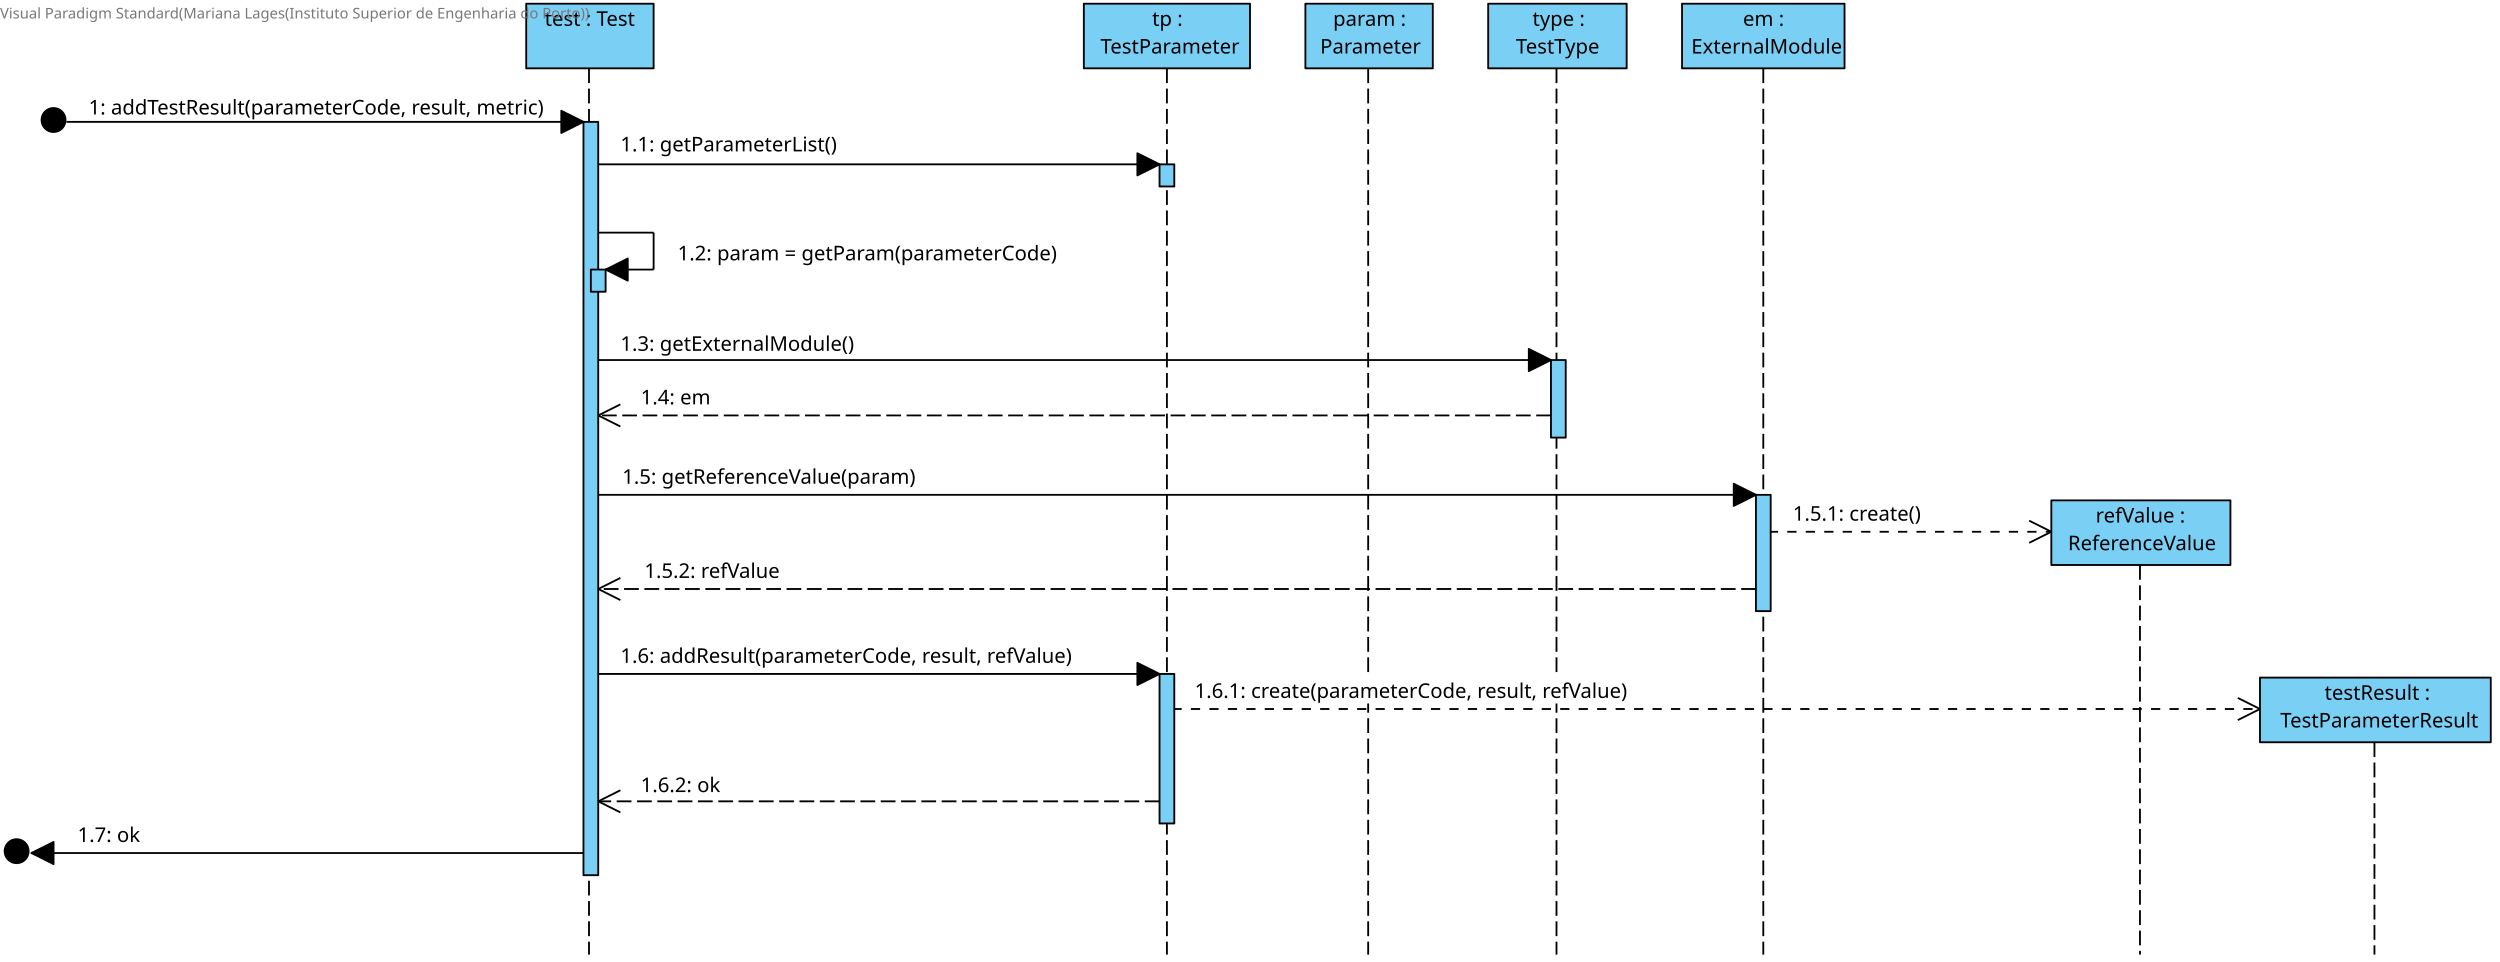
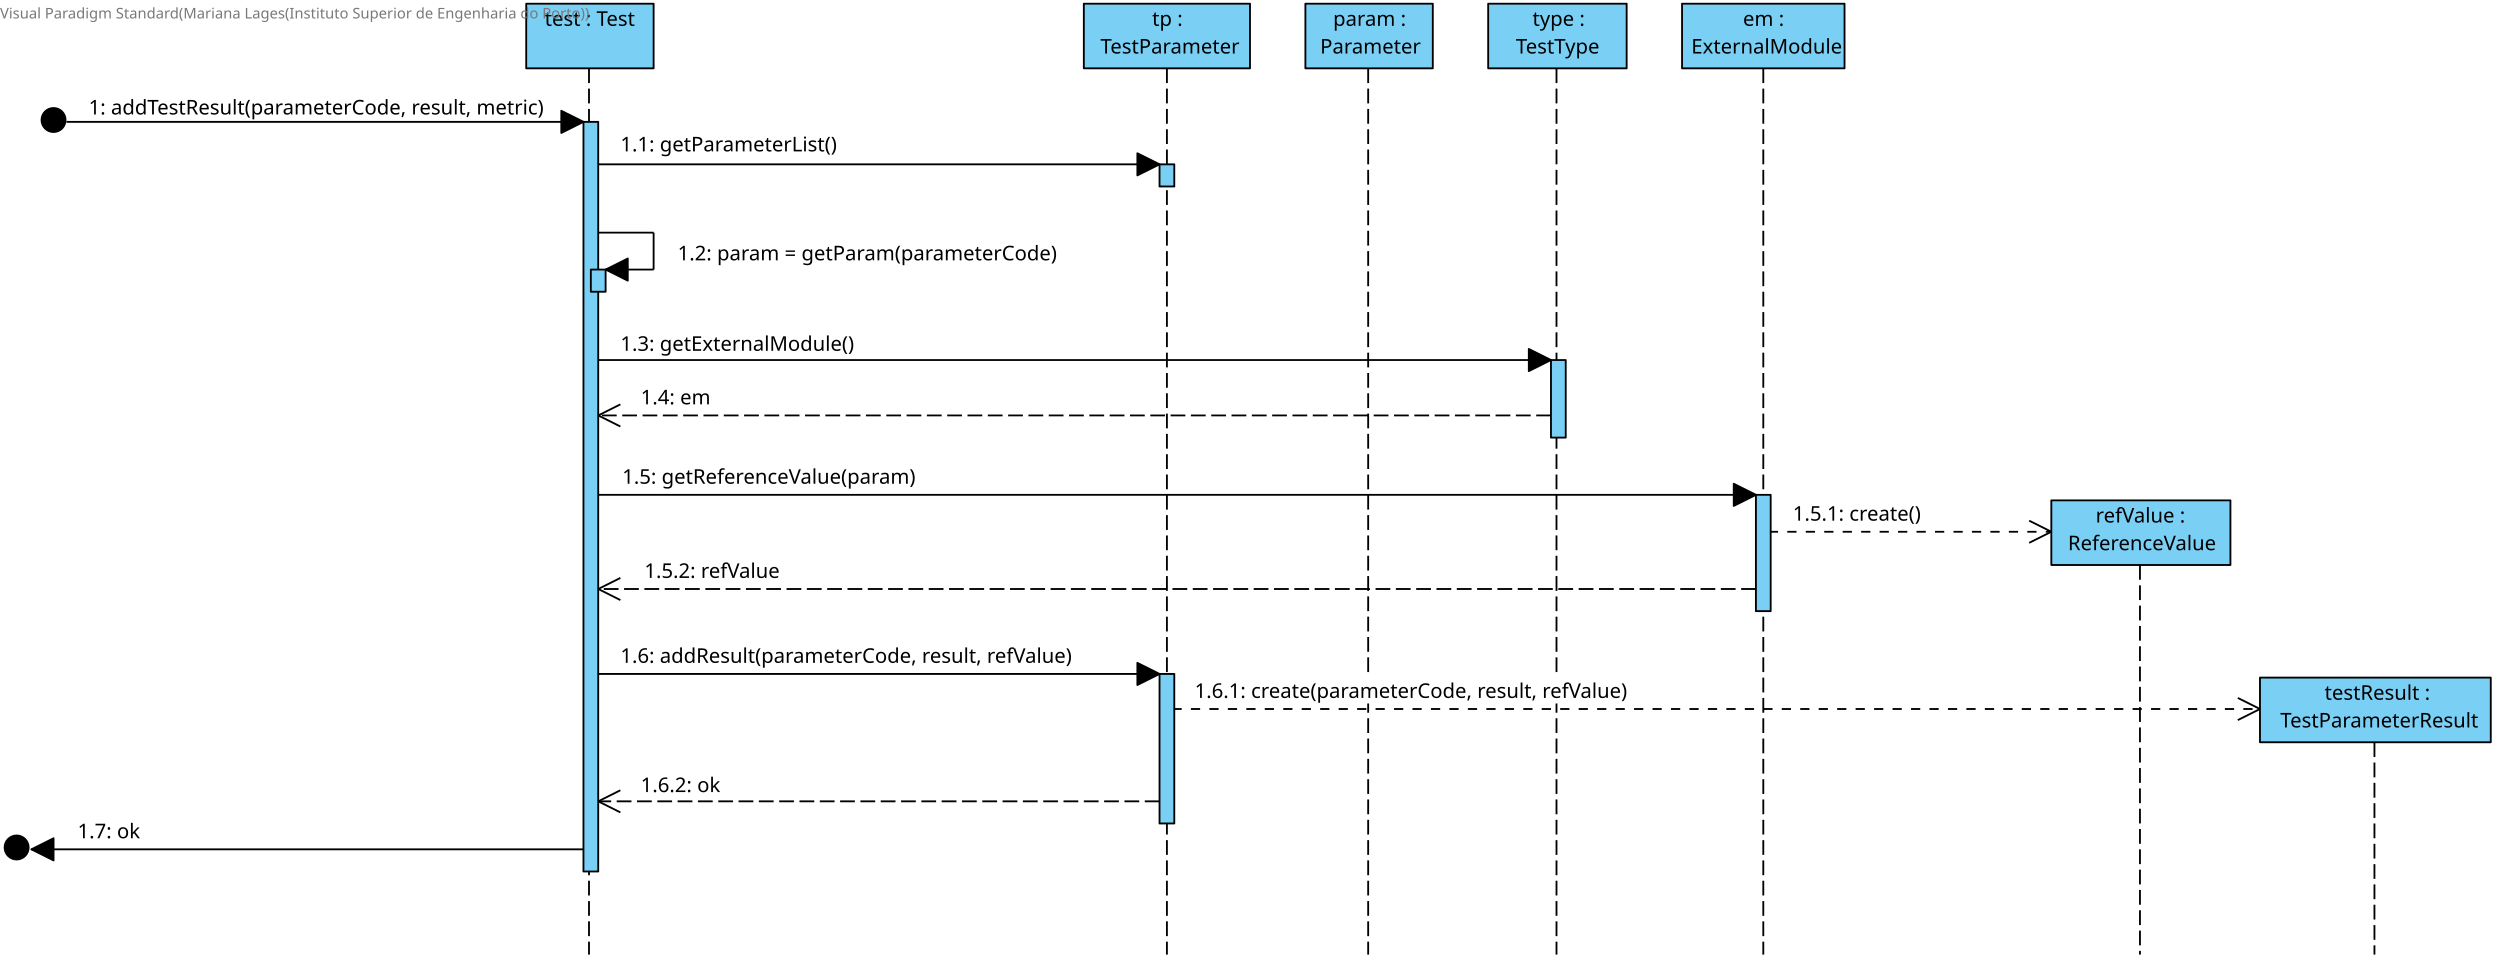
<svg xmlns="http://www.w3.org/2000/svg" fill-opacity="0" color-rendering="auto" color-interpolation="auto" text-rendering="auto" stroke="rgb(0,0,0)" stroke-linecap="square" width="1354" stroke-miterlimit="10" shape-rendering="auto" stroke-opacity="0" fill="rgb(0,0,0)" stroke-dasharray="none" font-weight="normal" stroke-width="1" height="521" font-family="'Dialog'" font-style="normal" stroke-linejoin="miter" font-size="12px" stroke-dashoffset="0" image-rendering="auto">
  <defs id="genericDefs" />
  <g>
    <defs id="defs1">
      <clipPath clipPathUnits="userSpaceOnUse" id="clipPath1">
        <path d="M-7 -7 L81 -7 L81 526 L-7 526 L-7 -7 Z" />
      </clipPath>
      <clipPath clipPathUnits="userSpaceOnUse" id="clipPath2">
-         <path d="M-7 -7 L19 -7 L19 419 L-7 419 L-7 -7 Z" />
+         <path d="M-7 -7 L19 -7 L19 417 L-7 417 L-7 -7 Z" />
      </clipPath>
      <clipPath clipPathUnits="userSpaceOnUse" id="clipPath3">
        <path d="M-7 -7 L102 -7 L102 526 L-7 526 L-7 -7 Z" />
      </clipPath>
      <clipPath clipPathUnits="userSpaceOnUse" id="clipPath4">
        <path d="M-7 -7 L87 -7 L87 526 L-7 526 L-7 -7 Z" />
      </clipPath>
      <clipPath clipPathUnits="userSpaceOnUse" id="clipPath5">
        <path d="M-7 -7 L19 -7 L19 53 L-7 53 L-7 -7 Z" />
      </clipPath>
      <clipPath clipPathUnits="userSpaceOnUse" id="clipPath6">
        <path d="M-7 -7 L100 -7 L100 526 L-7 526 L-7 -7 Z" />
      </clipPath>
      <clipPath clipPathUnits="userSpaceOnUse" id="clipPath7">
        <path d="M-7 -7 L19 -7 L19 74 L-7 74 L-7 -7 Z" />
      </clipPath>
      <clipPath clipPathUnits="userSpaceOnUse" id="clipPath8">
        <path d="M-7 -7 L109 -7 L109 257 L-7 257 L-7 -7 Z" />
      </clipPath>
      <clipPath clipPathUnits="userSpaceOnUse" id="clipPath9">
        <path d="M-7 -7 L19 -7 L19 92 L-7 92 L-7 -7 Z" />
      </clipPath>
      <clipPath clipPathUnits="userSpaceOnUse" id="clipPath10">
        <path d="M-7 -7 L137 -7 L137 161 L-7 161 L-7 -7 Z" />
      </clipPath>
      <clipPath clipPathUnits="userSpaceOnUse" id="clipPath11">
        <path d="M-7 -7 L26 -7 L26 31 L-7 31 L-7 -7 Z" />
      </clipPath>
      <clipPath clipPathUnits="userSpaceOnUse" id="clipPath12">
        <path d="M-7 -7 L19 -7 L19 23 L-7 23 L-7 -7 Z" />
      </clipPath>
      <clipPath clipPathUnits="userSpaceOnUse" id="clipPath13">
        <path d="M-70 -15 L140 -15 L140 30 L-70 30 L-70 -15 Z" />
      </clipPath>
      <clipPath clipPathUnits="userSpaceOnUse" id="clipPath14">
        <path d="M-91 -30 L182 -30 L182 60 L-91 60 L-91 -30 Z" />
      </clipPath>
      <clipPath clipPathUnits="userSpaceOnUse" id="clipPath15">
        <path d="M-76 -30 L152 -30 L152 60 L-76 60 L-76 -30 Z" />
      </clipPath>
      <clipPath clipPathUnits="userSpaceOnUse" id="clipPath16">
        <path d="M-89 -30 L178 -30 L178 60 L-89 60 L-89 -30 Z" />
      </clipPath>
      <clipPath clipPathUnits="userSpaceOnUse" id="clipPath17">
        <path d="M-98 -30 L196 -30 L196 60 L-98 60 L-98 -30 Z" />
      </clipPath>
      <clipPath clipPathUnits="userSpaceOnUse" id="clipPath18">
        <path d="M-126 -30 L252 -30 L252 60 L-126 60 L-126 -30 Z" />
      </clipPath>
      <clipPath clipPathUnits="userSpaceOnUse" id="clipPath19">
        <path d="M-70 -30 L140 -30 L140 60 L-70 60 L-70 -30 Z" />
      </clipPath>
      <clipPath clipPathUnits="userSpaceOnUse" id="clipPath20">
        <path d="M0 0 L620 0 L620 104 L0 104 L0 0 Z" />
      </clipPath>
      <clipPath clipPathUnits="userSpaceOnUse" id="clipPath21">
        <path d="M194 33 L194 48 L53 48 L53 33 ZM120 62 L120 77 L63 77 L63 62 ZM0 0 L0 104 L620 104 L620 0 Z" />
      </clipPath>
      <clipPath clipPathUnits="userSpaceOnUse" id="clipPath22">
        <path d="M194 3 L194 18 L53 18 L53 3 ZM120 32 L120 47 L63 47 L63 32 ZM229 75 L229 90 L54 90 L54 75 ZM0 0 L0 104 L620 104 L620 0 Z" />
      </clipPath>
      <clipPath clipPathUnits="userSpaceOnUse" id="clipPath23">
        <path d="M0 0 L731 0 L731 104 L0 104 L0 0 Z" />
      </clipPath>
      <clipPath clipPathUnits="userSpaceOnUse" id="clipPath24">
        <path d="M229 32 L229 47 L54 47 L54 32 ZM157 83 L157 98 L65 98 L65 83 ZM0 0 L0 104 L731 104 L731 67 L688 67 L688 52 L731 52 L731 0 L120 0 L120 4 L63 4 L63 0 Z" />
      </clipPath>
      <clipPath clipPathUnits="userSpaceOnUse" id="clipPath25">
        <path d="M0 0 L256 0 L256 104 L0 104 L0 0 Z" />
      </clipPath>
      <clipPath clipPathUnits="userSpaceOnUse" id="clipPath26">
        <path d="M142 32 L142 47 L53 47 L53 32 ZM0 0 L0 104 L256 104 L256 63 L202 63 L202 33 L256 33 L256 0 Z" />
      </clipPath>
      <clipPath clipPathUnits="userSpaceOnUse" id="clipPath27">
        <path d="M157 32 L157 47 L65 47 L65 32 ZM307 78 L307 93 L52 93 L52 78 ZM0 0 L0 104 L364 104 L364 97 L610 97 L610 104 L731 104 L731 16 L688 16 L688 1 L731 1 L731 0 Z" />
      </clipPath>
      <clipPath clipPathUnits="userSpaceOnUse" id="clipPath28">
        <path d="M0 0 L408 0 L408 104 L0 104 L0 0 Z" />
      </clipPath>
      <clipPath clipPathUnits="userSpaceOnUse" id="clipPath29">
        <path d="M307 32 L307 47 L52 47 L52 32 ZM0 0 L0 104 L64 104 L64 102 L127 102 L127 104 L408 104 L408 66 L364 66 L364 51 L408 51 L408 0 L157 0 L157 1 L65 1 L65 0 Z" />
      </clipPath>
      <clipPath clipPathUnits="userSpaceOnUse" id="clipPath30">
        <path d="M0 0 L692 0 L692 104 L0 104 L0 0 Z" />
      </clipPath>
      <clipPath clipPathUnits="userSpaceOnUse" id="clipPath31">
        <path d="M298 32 L298 47 L52 47 L52 32 ZM0 0 L0 104 L692 104 L692 63 L638 63 L638 33 L692 33 L692 0 Z" />
      </clipPath>
      <clipPath clipPathUnits="userSpaceOnUse" id="clipPath32">
        <path d="M127 33 L127 48 L64 48 L64 33 ZM0 0 L0 104 L408 104 L408 0 Z" />
      </clipPath>
      <clipPath clipPathUnits="userSpaceOnUse" id="clipPath33">
        <path d="M0 0 L384 0 L384 104 L0 104 L0 0 Z" />
      </clipPath>
      <clipPath clipPathUnits="userSpaceOnUse" id="clipPath34">
        <path d="M308 34 L308 49 L52 49 L52 34 ZM0 0 L0 104 L384 104 L384 69 L341 69 L341 54 L384 54 L384 0 L369 0 L369 1 L299 1 L299 0 Z" />
      </clipPath>
      <clipPath clipPathUnits="userSpaceOnUse" id="clipPath35">
        <path d="M0 0 L403 0 L403 104 L0 104 L0 0 Z" />
      </clipPath>
      <clipPath clipPathUnits="userSpaceOnUse" id="clipPath36">
-         <path d="M120 32 L120 47 L66 47 L66 32 ZM0 0 L0 104 L403 104 L403 20 L371 20 L371 5 L403 5 L403 0 Z" />
+         <path d="M120 32 L120 47 L66 47 L66 32 ZM0 0 L0 104 L403 104 L403 22 L371 22 L371 7 L403 7 L403 0 Z" />
      </clipPath>
      <clipPath clipPathUnits="userSpaceOnUse" id="clipPath37">
        <path d="M186 31 L186 46 L53 46 L53 31 ZM0 0 L0 11 L20 11 L20 26 L0 26 L0 104 L83 104 L83 90 L300 90 L300 104 L408 104 L408 0 Z" />
      </clipPath>
      <clipPath clipPathUnits="userSpaceOnUse" id="clipPath38">
        <path d="M0 0 L134 0 L134 124 L0 124 L0 0 Z" />
      </clipPath>
      <clipPath clipPathUnits="userSpaceOnUse" id="clipPath39">
        <path d="M0 0 L0 124 L134 124 L134 117 L53 117 L53 102 L134 102 L134 68 L83 68 L83 53 L134 53 L134 9 L53 9 L53 0 Z" />
      </clipPath>
      <clipPath clipPathUnits="userSpaceOnUse" id="clipPath40">
        <path d="M-217 -15 L434 -15 L434 30 L-217 30 L-217 -15 Z" />
      </clipPath>
      <clipPath clipPathUnits="userSpaceOnUse" id="clipPath41">
        <path d="M-133 -15 L266 -15 L266 30 L-133 30 L-133 -15 Z" />
      </clipPath>
      <clipPath clipPathUnits="userSpaceOnUse" id="clipPath42">
        <path d="M-54 -15 L108 -15 L108 30 L-54 30 L-54 -15 Z" />
      </clipPath>
      <clipPath clipPathUnits="userSpaceOnUse" id="clipPath43">
        <path d="M-256 -15 L512 -15 L512 30 L-256 30 L-256 -15 Z" />
      </clipPath>
      <clipPath clipPathUnits="userSpaceOnUse" id="clipPath44">
        <path d="M-63 -15 L126 -15 L126 30 L-63 30 L-63 -15 Z" />
      </clipPath>
      <clipPath clipPathUnits="userSpaceOnUse" id="clipPath45">
        <path d="M-246 -15 L492 -15 L492 30 L-246 30 L-246 -15 Z" />
      </clipPath>
      <clipPath clipPathUnits="userSpaceOnUse" id="clipPath46">
        <path d="M-255 -15 L510 -15 L510 30 L-255 30 L-255 -15 Z" />
      </clipPath>
      <clipPath clipPathUnits="userSpaceOnUse" id="clipPath47">
        <path d="M-92 -15 L184 -15 L184 30 L-92 30 L-92 -15 Z" />
      </clipPath>
      <clipPath clipPathUnits="userSpaceOnUse" id="clipPath48">
        <path d="M-89 -15 L178 -15 L178 30 L-89 30 L-89 -15 Z" />
      </clipPath>
      <clipPath clipPathUnits="userSpaceOnUse" id="clipPath49">
        <path d="M-175 -15 L350 -15 L350 30 L-175 30 L-175 -15 Z" />
      </clipPath>
      <clipPath clipPathUnits="userSpaceOnUse" id="clipPath50">
        <path d="M-57 -15 L114 -15 L114 30 L-57 30 L-57 -15 Z" />
      </clipPath>
      <clipPath clipPathUnits="userSpaceOnUse" id="clipPath51">
        <path d="M-141 -15 L282 -15 L282 30 L-141 30 L-141 -15 Z" />
      </clipPath>
    </defs>
    <g fill="white" text-rendering="geometricPrecision" fill-opacity="1" stroke-opacity="1" stroke="white">
      <rect x="0" width="1354" height="521" y="0" stroke="none" />
    </g>
    <g font-size="11px" transform="translate(285,2)" fill-opacity="1" fill="rgb(122,207,245)" text-rendering="geometricPrecision" image-rendering="optimizeQuality" font-family="sans-serif" stroke="rgb(122,207,245)" stroke-opacity="1">
      <rect x="0" width="69" height="35" y="0" clip-path="url(#clipPath1)" stroke="none" />
    </g>
    <g stroke-linecap="butt" font-size="11px" transform="translate(285,2)" fill-opacity="1" fill="black" text-rendering="geometricPrecision" image-rendering="optimizeQuality" font-family="sans-serif" stroke-linejoin="round" stroke="black" stroke-opacity="1" stroke-miterlimit="0">
      <rect fill="none" x="0" width="69" height="35" y="0" clip-path="url(#clipPath1)" />
      <line clip-path="url(#clipPath1)" fill="none" x1="34" x2="34" y1="35" y2="515" stroke-linejoin="bevel" stroke-dasharray="8,3" />
    </g>
    <g font-size="11px" transform="translate(316,66)" fill-opacity="1" fill="rgb(122,207,245)" text-rendering="geometricPrecision" image-rendering="optimizeQuality" font-family="sans-serif" stroke="rgb(122,207,245)" stroke-opacity="1">
-       <rect x="0" width="8" height="408" y="0" clip-path="url(#clipPath2)" stroke="none" />
+       <rect x="0" width="8" height="406" y="0" clip-path="url(#clipPath2)" stroke="none" />
    </g>
    <g stroke-linecap="butt" font-size="11px" transform="translate(316,66)" fill-opacity="1" fill="black" text-rendering="geometricPrecision" image-rendering="optimizeQuality" font-family="sans-serif" stroke-linejoin="round" stroke="black" stroke-opacity="1" stroke-miterlimit="0">
-       <rect fill="none" x="0" width="8" height="408" y="0" clip-path="url(#clipPath2)" />
+       <rect fill="none" x="0" width="8" height="406" y="0" clip-path="url(#clipPath2)" />
    </g>
    <g font-size="11px" transform="translate(587,2)" fill-opacity="1" fill="rgb(122,207,245)" text-rendering="geometricPrecision" image-rendering="optimizeQuality" font-family="sans-serif" stroke="rgb(122,207,245)" stroke-opacity="1">
      <rect x="0" width="90" height="35" y="0" clip-path="url(#clipPath3)" stroke="none" />
    </g>
    <g stroke-linecap="butt" font-size="11px" transform="translate(587,2)" fill-opacity="1" fill="black" text-rendering="geometricPrecision" image-rendering="optimizeQuality" font-family="sans-serif" stroke-linejoin="round" stroke="black" stroke-opacity="1" stroke-miterlimit="0">
      <rect fill="none" x="0" width="90" height="35" y="0" clip-path="url(#clipPath3)" />
      <line clip-path="url(#clipPath3)" fill="none" x1="45" x2="45" y1="35" y2="515" stroke-linejoin="bevel" stroke-dasharray="8,3" />
    </g>
    <g font-size="11px" transform="translate(806,2)" fill-opacity="1" fill="rgb(122,207,245)" text-rendering="geometricPrecision" image-rendering="optimizeQuality" font-family="sans-serif" stroke="rgb(122,207,245)" stroke-opacity="1">
      <rect x="0" width="75" height="35" y="0" clip-path="url(#clipPath4)" stroke="none" />
    </g>
    <g stroke-linecap="butt" font-size="11px" transform="translate(806,2)" fill-opacity="1" fill="black" text-rendering="geometricPrecision" image-rendering="optimizeQuality" font-family="sans-serif" stroke-linejoin="round" stroke="black" stroke-opacity="1" stroke-miterlimit="0">
      <rect fill="none" x="0" width="75" height="35" y="0" clip-path="url(#clipPath4)" />
      <line clip-path="url(#clipPath4)" fill="none" x1="37" x2="37" y1="35" y2="515" stroke-linejoin="bevel" stroke-dasharray="8,3" />
    </g>
    <g font-size="11px" transform="translate(840,195)" fill-opacity="1" fill="rgb(122,207,245)" text-rendering="geometricPrecision" image-rendering="optimizeQuality" font-family="sans-serif" stroke="rgb(122,207,245)" stroke-opacity="1">
      <rect x="0" width="8" height="42" y="0" clip-path="url(#clipPath5)" stroke="none" />
    </g>
    <g stroke-linecap="butt" font-size="11px" transform="translate(840,195)" fill-opacity="1" fill="black" text-rendering="geometricPrecision" image-rendering="optimizeQuality" font-family="sans-serif" stroke-linejoin="round" stroke="black" stroke-opacity="1" stroke-miterlimit="0">
      <rect fill="none" x="0" width="8" height="42" y="0" clip-path="url(#clipPath5)" />
    </g>
    <g font-size="11px" transform="translate(911,2)" fill-opacity="1" fill="rgb(122,207,245)" text-rendering="geometricPrecision" image-rendering="optimizeQuality" font-family="sans-serif" stroke="rgb(122,207,245)" stroke-opacity="1">
      <rect x="0" width="88" height="35" y="0" clip-path="url(#clipPath6)" stroke="none" />
    </g>
    <g stroke-linecap="butt" font-size="11px" transform="translate(911,2)" fill-opacity="1" fill="black" text-rendering="geometricPrecision" image-rendering="optimizeQuality" font-family="sans-serif" stroke-linejoin="round" stroke="black" stroke-opacity="1" stroke-miterlimit="0">
      <rect fill="none" x="0" width="88" height="35" y="0" clip-path="url(#clipPath6)" />
      <line clip-path="url(#clipPath6)" fill="none" x1="44" x2="44" y1="35" y2="515" stroke-linejoin="bevel" stroke-dasharray="8,3" />
    </g>
    <g font-size="11px" transform="translate(951,268)" fill-opacity="1" fill="rgb(122,207,245)" text-rendering="geometricPrecision" image-rendering="optimizeQuality" font-family="sans-serif" stroke="rgb(122,207,245)" stroke-opacity="1">
      <rect x="0" width="8" height="63" y="0" clip-path="url(#clipPath7)" stroke="none" />
    </g>
    <g stroke-linecap="butt" font-size="11px" transform="translate(951,268)" fill-opacity="1" fill="black" text-rendering="geometricPrecision" image-rendering="optimizeQuality" font-family="sans-serif" stroke-linejoin="round" stroke="black" stroke-opacity="1" stroke-miterlimit="0">
      <rect fill="none" x="0" width="8" height="63" y="0" clip-path="url(#clipPath7)" />
    </g>
    <g font-size="11px" transform="translate(1111,271)" fill-opacity="1" fill="rgb(122,207,245)" text-rendering="geometricPrecision" image-rendering="optimizeQuality" font-family="sans-serif" stroke="rgb(122,207,245)" stroke-opacity="1">
      <rect x="0" width="97" height="35" y="0" clip-path="url(#clipPath8)" stroke="none" />
    </g>
    <g stroke-linecap="butt" font-size="11px" transform="translate(1111,271)" fill-opacity="1" fill="black" text-rendering="geometricPrecision" image-rendering="optimizeQuality" font-family="sans-serif" stroke-linejoin="round" stroke="black" stroke-opacity="1" stroke-miterlimit="0">
      <rect fill="none" x="0" width="97" height="35" y="0" clip-path="url(#clipPath8)" />
      <line clip-path="url(#clipPath8)" fill="none" x1="48" x2="48" y1="35" y2="246" stroke-linejoin="bevel" stroke-dasharray="8,3" />
    </g>
    <g font-size="11px" transform="translate(628,365)" fill-opacity="1" fill="rgb(122,207,245)" text-rendering="geometricPrecision" image-rendering="optimizeQuality" font-family="sans-serif" stroke="rgb(122,207,245)" stroke-opacity="1">
      <rect x="0" width="8" height="81" y="0" clip-path="url(#clipPath9)" stroke="none" />
    </g>
    <g stroke-linecap="butt" font-size="11px" transform="translate(628,365)" fill-opacity="1" fill="black" text-rendering="geometricPrecision" image-rendering="optimizeQuality" font-family="sans-serif" stroke-linejoin="round" stroke="black" stroke-opacity="1" stroke-miterlimit="0">
      <rect fill="none" x="0" width="8" height="81" y="0" clip-path="url(#clipPath9)" />
    </g>
    <g font-size="11px" transform="translate(1224,367)" fill-opacity="1" fill="rgb(122,207,245)" text-rendering="geometricPrecision" image-rendering="optimizeQuality" font-family="sans-serif" stroke="rgb(122,207,245)" stroke-opacity="1">
      <rect x="0" width="125" height="35" y="0" clip-path="url(#clipPath10)" stroke="none" />
    </g>
    <g stroke-linecap="butt" font-size="11px" transform="translate(1224,367)" fill-opacity="1" fill="black" text-rendering="geometricPrecision" image-rendering="optimizeQuality" font-family="sans-serif" stroke-linejoin="round" stroke="black" stroke-opacity="1" stroke-miterlimit="0">
      <rect fill="none" x="0" width="125" height="35" y="0" clip-path="url(#clipPath10)" />
      <line clip-path="url(#clipPath10)" fill="none" x1="62" x2="62" y1="35" y2="150" stroke-linejoin="bevel" stroke-dasharray="8,3" />
    </g>
    <g font-size="11px" transform="translate(22,56)" fill-opacity="1" fill="black" text-rendering="geometricPrecision" image-rendering="optimizeQuality" font-family="sans-serif" stroke="black" stroke-opacity="1">
      <circle r="7" clip-path="url(#clipPath11)" cx="7" cy="9" stroke="none" />
    </g>
-     <g font-size="11px" transform="translate(2,452)" fill-opacity="1" fill="black" text-rendering="geometricPrecision" image-rendering="optimizeQuality" font-family="sans-serif" stroke="black" stroke-opacity="1">
+     <g font-size="11px" transform="translate(2,450)" fill-opacity="1" fill="black" text-rendering="geometricPrecision" image-rendering="optimizeQuality" font-family="sans-serif" stroke="black" stroke-opacity="1">
      <circle r="7" clip-path="url(#clipPath11)" cx="7" cy="9" stroke="none" />
    </g>
    <g font-size="11px" transform="translate(707,2)" fill-opacity="1" fill="rgb(122,207,245)" text-rendering="geometricPrecision" image-rendering="optimizeQuality" font-family="sans-serif" stroke="rgb(122,207,245)" stroke-opacity="1">
      <rect x="0" width="69" height="35" y="0" clip-path="url(#clipPath1)" stroke="none" />
    </g>
    <g stroke-linecap="butt" font-size="11px" transform="translate(707,2)" fill-opacity="1" fill="black" text-rendering="geometricPrecision" image-rendering="optimizeQuality" font-family="sans-serif" stroke-linejoin="round" stroke="black" stroke-opacity="1" stroke-miterlimit="0">
      <rect fill="none" x="0" width="69" height="35" y="0" clip-path="url(#clipPath1)" />
      <line clip-path="url(#clipPath1)" fill="none" x1="34" x2="34" y1="35" y2="515" stroke-linejoin="bevel" stroke-dasharray="8,3" />
    </g>
    <g font-size="11px" transform="translate(628,89)" fill-opacity="1" fill="rgb(122,207,245)" text-rendering="geometricPrecision" image-rendering="optimizeQuality" font-family="sans-serif" stroke="rgb(122,207,245)" stroke-opacity="1">
      <rect x="0" width="8" height="12" y="0" clip-path="url(#clipPath12)" stroke="none" />
    </g>
    <g stroke-linecap="butt" font-size="11px" transform="translate(628,89)" fill-opacity="1" fill="black" text-rendering="geometricPrecision" image-rendering="optimizeQuality" font-family="sans-serif" stroke-linejoin="round" stroke="black" stroke-opacity="1" stroke-miterlimit="0">
      <rect fill="none" x="0" width="8" height="12" y="0" clip-path="url(#clipPath12)" />
    </g>
    <g font-size="11px" transform="translate(320,146)" fill-opacity="1" fill="rgb(122,207,245)" text-rendering="geometricPrecision" image-rendering="optimizeQuality" font-family="sans-serif" stroke="rgb(122,207,245)" stroke-opacity="1">
      <rect x="0" width="8" height="12" y="0" clip-path="url(#clipPath12)" stroke="none" />
    </g>
    <g stroke-linecap="butt" font-size="11px" transform="translate(320,146)" fill-opacity="1" fill="black" text-rendering="geometricPrecision" image-rendering="optimizeQuality" font-family="sans-serif" stroke-linejoin="round" stroke="black" stroke-opacity="1" stroke-miterlimit="0">
      <rect fill="none" x="0" width="8" height="12" y="0" clip-path="url(#clipPath12)" />
    </g>
    <g font-size="11px" transform="translate(285,2)" fill-opacity="1" fill="black" text-rendering="geometricPrecision" image-rendering="optimizeQuality" font-family="sans-serif" stroke="black" stroke-opacity="1">
      <text x="10" xml:space="preserve" y="12" clip-path="url(#clipPath13)" stroke="none">test : Test</text>
    </g>
    <g font-size="11px" transform="translate(587,2)" fill-opacity="1" fill="black" text-rendering="geometricPrecision" image-rendering="optimizeQuality" font-family="sans-serif" stroke="black" stroke-opacity="1">
      <text x="37" xml:space="preserve" y="12" clip-path="url(#clipPath14)" stroke="none">tp :</text>
      <text x="9" xml:space="preserve" y="27" clip-path="url(#clipPath14)" stroke="none">TestParameter</text>
    </g>
    <g font-size="11px" transform="translate(806,2)" fill-opacity="1" fill="black" text-rendering="geometricPrecision" image-rendering="optimizeQuality" font-family="sans-serif" stroke="black" stroke-opacity="1">
      <text x="24" xml:space="preserve" y="12" clip-path="url(#clipPath15)" stroke="none">type :</text>
      <text x="15" xml:space="preserve" y="27" clip-path="url(#clipPath15)" stroke="none">TestType</text>
    </g>
    <g font-size="11px" transform="translate(911,2)" fill-opacity="1" fill="black" text-rendering="geometricPrecision" image-rendering="optimizeQuality" font-family="sans-serif" stroke="black" stroke-opacity="1">
      <text x="33" xml:space="preserve" y="12" clip-path="url(#clipPath16)" stroke="none">em :</text>
      <text x="5" xml:space="preserve" y="27" clip-path="url(#clipPath16)" stroke="none">ExternalModule</text>
    </g>
    <g font-size="11px" transform="translate(1111,271)" fill-opacity="1" fill="black" text-rendering="geometricPrecision" image-rendering="optimizeQuality" font-family="sans-serif" stroke="black" stroke-opacity="1">
      <text x="24" xml:space="preserve" y="12" clip-path="url(#clipPath17)" stroke="none">refValue :</text>
      <text x="9" xml:space="preserve" y="27" clip-path="url(#clipPath17)" stroke="none">ReferenceValue</text>
    </g>
    <g font-size="11px" transform="translate(1224,367)" fill-opacity="1" fill="black" text-rendering="geometricPrecision" image-rendering="optimizeQuality" font-family="sans-serif" stroke="black" stroke-opacity="1">
      <text x="35" xml:space="preserve" y="12" clip-path="url(#clipPath18)" stroke="none">testResult :</text>
      <text x="11" xml:space="preserve" y="27" clip-path="url(#clipPath18)" stroke="none">TestParameterResult</text>
    </g>
    <g font-size="11px" transform="translate(707,2)" fill-opacity="1" fill="black" text-rendering="geometricPrecision" image-rendering="optimizeQuality" font-family="sans-serif" stroke="black" stroke-opacity="1">
      <text x="15" xml:space="preserve" y="12" clip-path="url(#clipPath19)" stroke="none">param :</text>
      <text x="8" xml:space="preserve" y="27" clip-path="url(#clipPath19)" stroke="none">Parameter</text>
    </g>
    <g stroke-linecap="butt" font-size="11px" transform="translate(274,145)" fill-opacity="1" fill="black" text-rendering="geometricPrecision" image-rendering="optimizeQuality" font-family="sans-serif" stroke-linejoin="round" stroke="black" stroke-opacity="1">
      <line y2="50" fill="none" x1="50" clip-path="url(#clipPath21)" x2="566" y1="50" />
      <polygon points=" 566 50 554 44 554 56" clip-path="url(#clipPath21)" stroke="none" />
      <polygon fill="none" points=" 566 50 554 44 554 56" clip-path="url(#clipPath21)" />
    </g>
    <g fill-opacity="1" text-rendering="geometricPrecision" stroke="black" stroke-linecap="butt" transform="translate(274,175)" stroke-miterlimit="0" stroke-opacity="1" fill="black" stroke-dasharray="8,3" font-family="sans-serif" stroke-linejoin="round" font-size="11px" image-rendering="optimizeQuality">
      <line y2="50" fill="none" x1="566" clip-path="url(#clipPath22)" x2="50" y1="50" />
      <line clip-path="url(#clipPath22)" fill="none" x1="50" x2="62" y1="50" y2="56" stroke-dasharray="none" stroke-miterlimit="10" />
      <line clip-path="url(#clipPath22)" fill="none" x1="50" x2="62" y1="50" y2="44" stroke-dasharray="none" stroke-miterlimit="10" />
    </g>
    <g stroke-linecap="butt" font-size="11px" transform="translate(274,218)" fill-opacity="1" fill="black" text-rendering="geometricPrecision" image-rendering="optimizeQuality" font-family="sans-serif" stroke-linejoin="round" stroke="black" stroke-opacity="1">
      <line y2="50" fill="none" x1="50" clip-path="url(#clipPath24)" x2="677" y1="50" />
      <polygon points=" 677 50 665 44 665 56" clip-path="url(#clipPath24)" stroke="none" />
      <polygon fill="none" points=" 677 50 665 44 665 56" clip-path="url(#clipPath24)" />
    </g>
    <g fill-opacity="1" text-rendering="geometricPrecision" stroke="black" stroke-linecap="butt" transform="translate(909,238)" stroke-opacity="1" fill="black" stroke-dasharray="5" font-family="sans-serif" stroke-linejoin="round" font-size="11px" stroke-dashoffset="1" image-rendering="optimizeQuality">
      <line y2="50" fill="none" x1="50" clip-path="url(#clipPath26)" x2="202" y1="50" />
      <line clip-path="url(#clipPath26)" stroke-dashoffset="0" fill="none" x1="202" x2="190" y1="50" y2="44" stroke-dasharray="none" />
      <line clip-path="url(#clipPath26)" stroke-dashoffset="0" fill="none" x1="202" x2="190" y1="50" y2="56" stroke-dasharray="none" />
    </g>
    <g fill-opacity="1" text-rendering="geometricPrecision" stroke="black" stroke-linecap="butt" transform="translate(274,269)" stroke-miterlimit="0" stroke-opacity="1" fill="black" stroke-dasharray="8,3" font-family="sans-serif" stroke-linejoin="round" font-size="11px" image-rendering="optimizeQuality">
      <line y2="50" fill="none" x1="677" clip-path="url(#clipPath27)" x2="50" y1="50" />
      <line clip-path="url(#clipPath27)" fill="none" x1="50" x2="62" y1="50" y2="56" stroke-dasharray="none" stroke-miterlimit="10" />
      <line clip-path="url(#clipPath27)" fill="none" x1="50" x2="62" y1="50" y2="44" stroke-dasharray="none" stroke-miterlimit="10" />
    </g>
    <g stroke-linecap="butt" font-size="11px" transform="translate(274,315)" fill-opacity="1" fill="black" text-rendering="geometricPrecision" image-rendering="optimizeQuality" font-family="sans-serif" stroke-linejoin="round" stroke="black" stroke-opacity="1">
      <line y2="50" fill="none" x1="50" clip-path="url(#clipPath29)" x2="354" y1="50" />
      <polygon points=" 354 50 342 44 342 56" clip-path="url(#clipPath29)" stroke="none" />
      <polygon fill="none" points=" 354 50 342 44 342 56" clip-path="url(#clipPath29)" />
    </g>
    <g fill-opacity="1" text-rendering="geometricPrecision" stroke="black" stroke-linecap="butt" transform="translate(586,334)" stroke-opacity="1" fill="black" stroke-dasharray="5" font-family="sans-serif" stroke-linejoin="round" font-size="11px" stroke-dashoffset="1" image-rendering="optimizeQuality">
      <line y2="50" fill="none" x1="50" clip-path="url(#clipPath31)" x2="638" y1="50" />
      <line clip-path="url(#clipPath31)" stroke-dashoffset="0" fill="none" x1="638" x2="626" y1="50" y2="44" stroke-dasharray="none" />
      <line clip-path="url(#clipPath31)" stroke-dashoffset="0" fill="none" x1="638" x2="626" y1="50" y2="56" stroke-dasharray="none" />
    </g>
    <g fill-opacity="1" text-rendering="geometricPrecision" stroke="black" stroke-linecap="butt" transform="translate(274,384)" stroke-miterlimit="0" stroke-opacity="1" fill="black" stroke-dasharray="8,3" font-family="sans-serif" stroke-linejoin="round" font-size="11px" image-rendering="optimizeQuality">
      <line y2="50" fill="none" x1="354" clip-path="url(#clipPath32)" x2="50" y1="50" />
      <line clip-path="url(#clipPath32)" fill="none" x1="50" x2="62" y1="50" y2="56" stroke-dasharray="none" stroke-miterlimit="10" />
      <line clip-path="url(#clipPath32)" fill="none" x1="50" x2="62" y1="50" y2="44" stroke-dasharray="none" stroke-miterlimit="10" />
    </g>
    <g stroke-linecap="butt" font-size="11px" transform="translate(-14,16)" fill-opacity="1" fill="black" text-rendering="geometricPrecision" image-rendering="optimizeQuality" font-family="sans-serif" stroke-linejoin="round" stroke="black" stroke-opacity="1">
      <line y2="50" fill="none" x1="50" clip-path="url(#clipPath34)" x2="330" y1="50" />
      <polygon points=" 330 50 318 44 318 56" clip-path="url(#clipPath34)" stroke="none" />
      <polygon fill="none" points=" 330 50 318 44 318 56" clip-path="url(#clipPath34)" />
    </g>
-     <g stroke-linecap="butt" font-size="11px" transform="translate(-33,412)" fill-opacity="1" fill="black" text-rendering="geometricPrecision" image-rendering="optimizeQuality" font-family="sans-serif" stroke-linejoin="round" stroke="black" stroke-opacity="1">
+     <g stroke-linecap="butt" font-size="11px" transform="translate(-33,410)" fill-opacity="1" fill="black" text-rendering="geometricPrecision" image-rendering="optimizeQuality" font-family="sans-serif" stroke-linejoin="round" stroke="black" stroke-opacity="1">
      <line y2="50" fill="none" x1="349" clip-path="url(#clipPath36)" x2="50" y1="50" />
      <polygon points=" 50 50 62 56 62 44" clip-path="url(#clipPath36)" stroke="none" />
      <polygon fill="none" points=" 50 50 62 56 62 44" clip-path="url(#clipPath36)" />
    </g>
    <g stroke-linecap="butt" font-size="11px" transform="translate(274,39)" fill-opacity="1" fill="black" text-rendering="geometricPrecision" image-rendering="optimizeQuality" font-family="sans-serif" stroke-linejoin="round" stroke="black" stroke-opacity="1">
      <line y2="50" fill="none" x1="50" clip-path="url(#clipPath37)" x2="354" y1="50" />
      <polygon points=" 354 50 342 44 342 56" clip-path="url(#clipPath37)" stroke="none" />
      <polygon fill="none" points=" 354 50 342 44 342 56" clip-path="url(#clipPath37)" />
    </g>
    <g stroke-linecap="butt" font-size="11px" transform="translate(274,76)" fill-opacity="1" fill="black" text-rendering="geometricPrecision" image-rendering="optimizeQuality" font-family="sans-serif" stroke-linejoin="round" stroke="black" stroke-opacity="1">
      <line y2="50" fill="none" x1="50" clip-path="url(#clipPath39)" x2="80" y1="50" />
      <line y2="70" fill="none" x1="80" clip-path="url(#clipPath39)" x2="80" y1="50" />
      <line y2="70" fill="none" x1="80" clip-path="url(#clipPath39)" x2="54" y1="70" />
      <polygon points=" 54 70 66 76 66 64" clip-path="url(#clipPath39)" stroke="none" />
      <polygon fill="none" points=" 54 70 66 76 66 64" clip-path="url(#clipPath39)" />
    </g>
    <g font-size="11px" transform="translate(357,129)" fill-opacity="1" fill="white" text-rendering="geometricPrecision" image-rendering="optimizeQuality" font-family="sans-serif" stroke="white" stroke-opacity="1">
      <rect x="0" width="217" height="15" y="0" clip-path="url(#clipPath40)" stroke="none" />
      <text fill="black" x="10" xml:space="preserve" y="12" clip-path="url(#clipPath40)" stroke="none">1.2: param = getParam(parameterCode)</text>
    </g>
    <g font-size="11px" transform="translate(327,70)" fill-opacity="1" fill="white" text-rendering="geometricPrecision" image-rendering="optimizeQuality" font-family="sans-serif" stroke="white" stroke-opacity="1">
      <rect x="0" width="133" height="15" y="0" clip-path="url(#clipPath41)" stroke="none" />
      <text fill="black" x="9" xml:space="preserve" y="12" clip-path="url(#clipPath41)" stroke="none">1.1: getParameterList()</text>
    </g>
-     <g font-size="11px" transform="translate(33,444)" fill-opacity="1" fill="white" text-rendering="geometricPrecision" image-rendering="optimizeQuality" font-family="sans-serif" stroke="white" stroke-opacity="1">
+     <g font-size="11px" transform="translate(33,442)" fill-opacity="1" fill="white" text-rendering="geometricPrecision" image-rendering="optimizeQuality" font-family="sans-serif" stroke="white" stroke-opacity="1">
      <rect x="0" width="54" height="15" y="0" clip-path="url(#clipPath42)" stroke="none" />
      <text fill="black" x="9" xml:space="preserve" y="12" clip-path="url(#clipPath42)" stroke="none">1.7: ok</text>
    </g>
    <g font-size="11px" transform="translate(38,50)" fill-opacity="1" fill="white" text-rendering="geometricPrecision" image-rendering="optimizeQuality" font-family="sans-serif" stroke="white" stroke-opacity="1">
      <rect x="0" width="256" height="15" y="0" clip-path="url(#clipPath43)" stroke="none" />
      <text fill="black" x="10" xml:space="preserve" y="12" clip-path="url(#clipPath43)" stroke="none">1: addTestResult(parameterCode, result, metric)</text>
    </g>
    <g font-size="11px" transform="translate(338,417)" fill-opacity="1" fill="white" text-rendering="geometricPrecision" image-rendering="optimizeQuality" font-family="sans-serif" stroke="white" stroke-opacity="1">
      <rect x="0" width="63" height="15" y="0" clip-path="url(#clipPath44)" stroke="none" />
      <text fill="black" x="9" xml:space="preserve" y="12" clip-path="url(#clipPath44)" stroke="none">1.6.2: ok</text>
    </g>
    <g font-size="11px" transform="translate(638,366)" fill-opacity="1" fill="white" text-rendering="geometricPrecision" image-rendering="optimizeQuality" font-family="sans-serif" stroke="white" stroke-opacity="1">
      <rect x="0" width="246" height="15" y="0" clip-path="url(#clipPath45)" stroke="none" />
      <text fill="black" x="9" xml:space="preserve" y="12" clip-path="url(#clipPath45)" stroke="none">1.6.1: create(parameterCode, result, refValue)</text>
    </g>
    <g font-size="11px" transform="translate(326,347)" fill-opacity="1" fill="white" text-rendering="geometricPrecision" image-rendering="optimizeQuality" font-family="sans-serif" stroke="white" stroke-opacity="1">
      <rect x="0" width="255" height="15" y="0" clip-path="url(#clipPath46)" stroke="none" />
      <text fill="black" x="10" xml:space="preserve" y="12" clip-path="url(#clipPath46)" stroke="none">1.6: addResult(parameterCode, result, refValue)</text>
    </g>
    <g font-size="11px" transform="translate(339,301)" fill-opacity="1" fill="white" text-rendering="geometricPrecision" image-rendering="optimizeQuality" font-family="sans-serif" stroke="white" stroke-opacity="1">
      <rect x="0" width="92" height="15" y="0" clip-path="url(#clipPath47)" stroke="none" />
      <text fill="black" x="10" xml:space="preserve" y="12" clip-path="url(#clipPath47)" stroke="none">1.5.2: refValue</text>
    </g>
    <g font-size="11px" transform="translate(962,270)" fill-opacity="1" fill="white" text-rendering="geometricPrecision" image-rendering="optimizeQuality" font-family="sans-serif" stroke="white" stroke-opacity="1">
      <rect x="0" width="89" height="15" y="0" clip-path="url(#clipPath48)" stroke="none" />
      <text fill="black" x="9" xml:space="preserve" y="12" clip-path="url(#clipPath48)" stroke="none">1.5.1: create()</text>
    </g>
    <g font-size="11px" transform="translate(328,250)" fill-opacity="1" fill="white" text-rendering="geometricPrecision" image-rendering="optimizeQuality" font-family="sans-serif" stroke="white" stroke-opacity="1">
      <rect x="0" width="175" height="15" y="0" clip-path="url(#clipPath49)" stroke="none" />
      <text fill="black" x="9" xml:space="preserve" y="12" clip-path="url(#clipPath49)" stroke="none">1.5: getReferenceValue(param)</text>
    </g>
    <g font-size="11px" transform="translate(337,207)" fill-opacity="1" fill="white" text-rendering="geometricPrecision" image-rendering="optimizeQuality" font-family="sans-serif" stroke="white" stroke-opacity="1">
      <rect x="0" width="57" height="15" y="0" clip-path="url(#clipPath50)" stroke="none" />
      <text fill="black" x="10" xml:space="preserve" y="12" clip-path="url(#clipPath50)" stroke="none">1.4: em</text>
    </g>
    <g font-size="11px" transform="translate(327,178)" fill-opacity="1" fill="white" text-rendering="geometricPrecision" image-rendering="optimizeQuality" font-family="sans-serif" stroke="white" stroke-opacity="1">
      <rect x="0" width="141" height="15" y="0" clip-path="url(#clipPath51)" stroke="none" />
      <text fill="black" x="9" xml:space="preserve" y="12" clip-path="url(#clipPath51)" stroke="none">1.3: getExternalModule()</text>
    </g>
    <g font-size="8px" fill-opacity="1" fill="rgb(120,120,120)" text-rendering="geometricPrecision" image-rendering="optimizeQuality" stroke="rgb(120,120,120)" stroke-opacity="1">
      <text x="0" xml:space="preserve" y="10" stroke="none">Visual Paradigm Standard(Mariana Lages(Instituto Superior de Engenharia do Porto))</text>
    </g>
  </g>
</svg>
